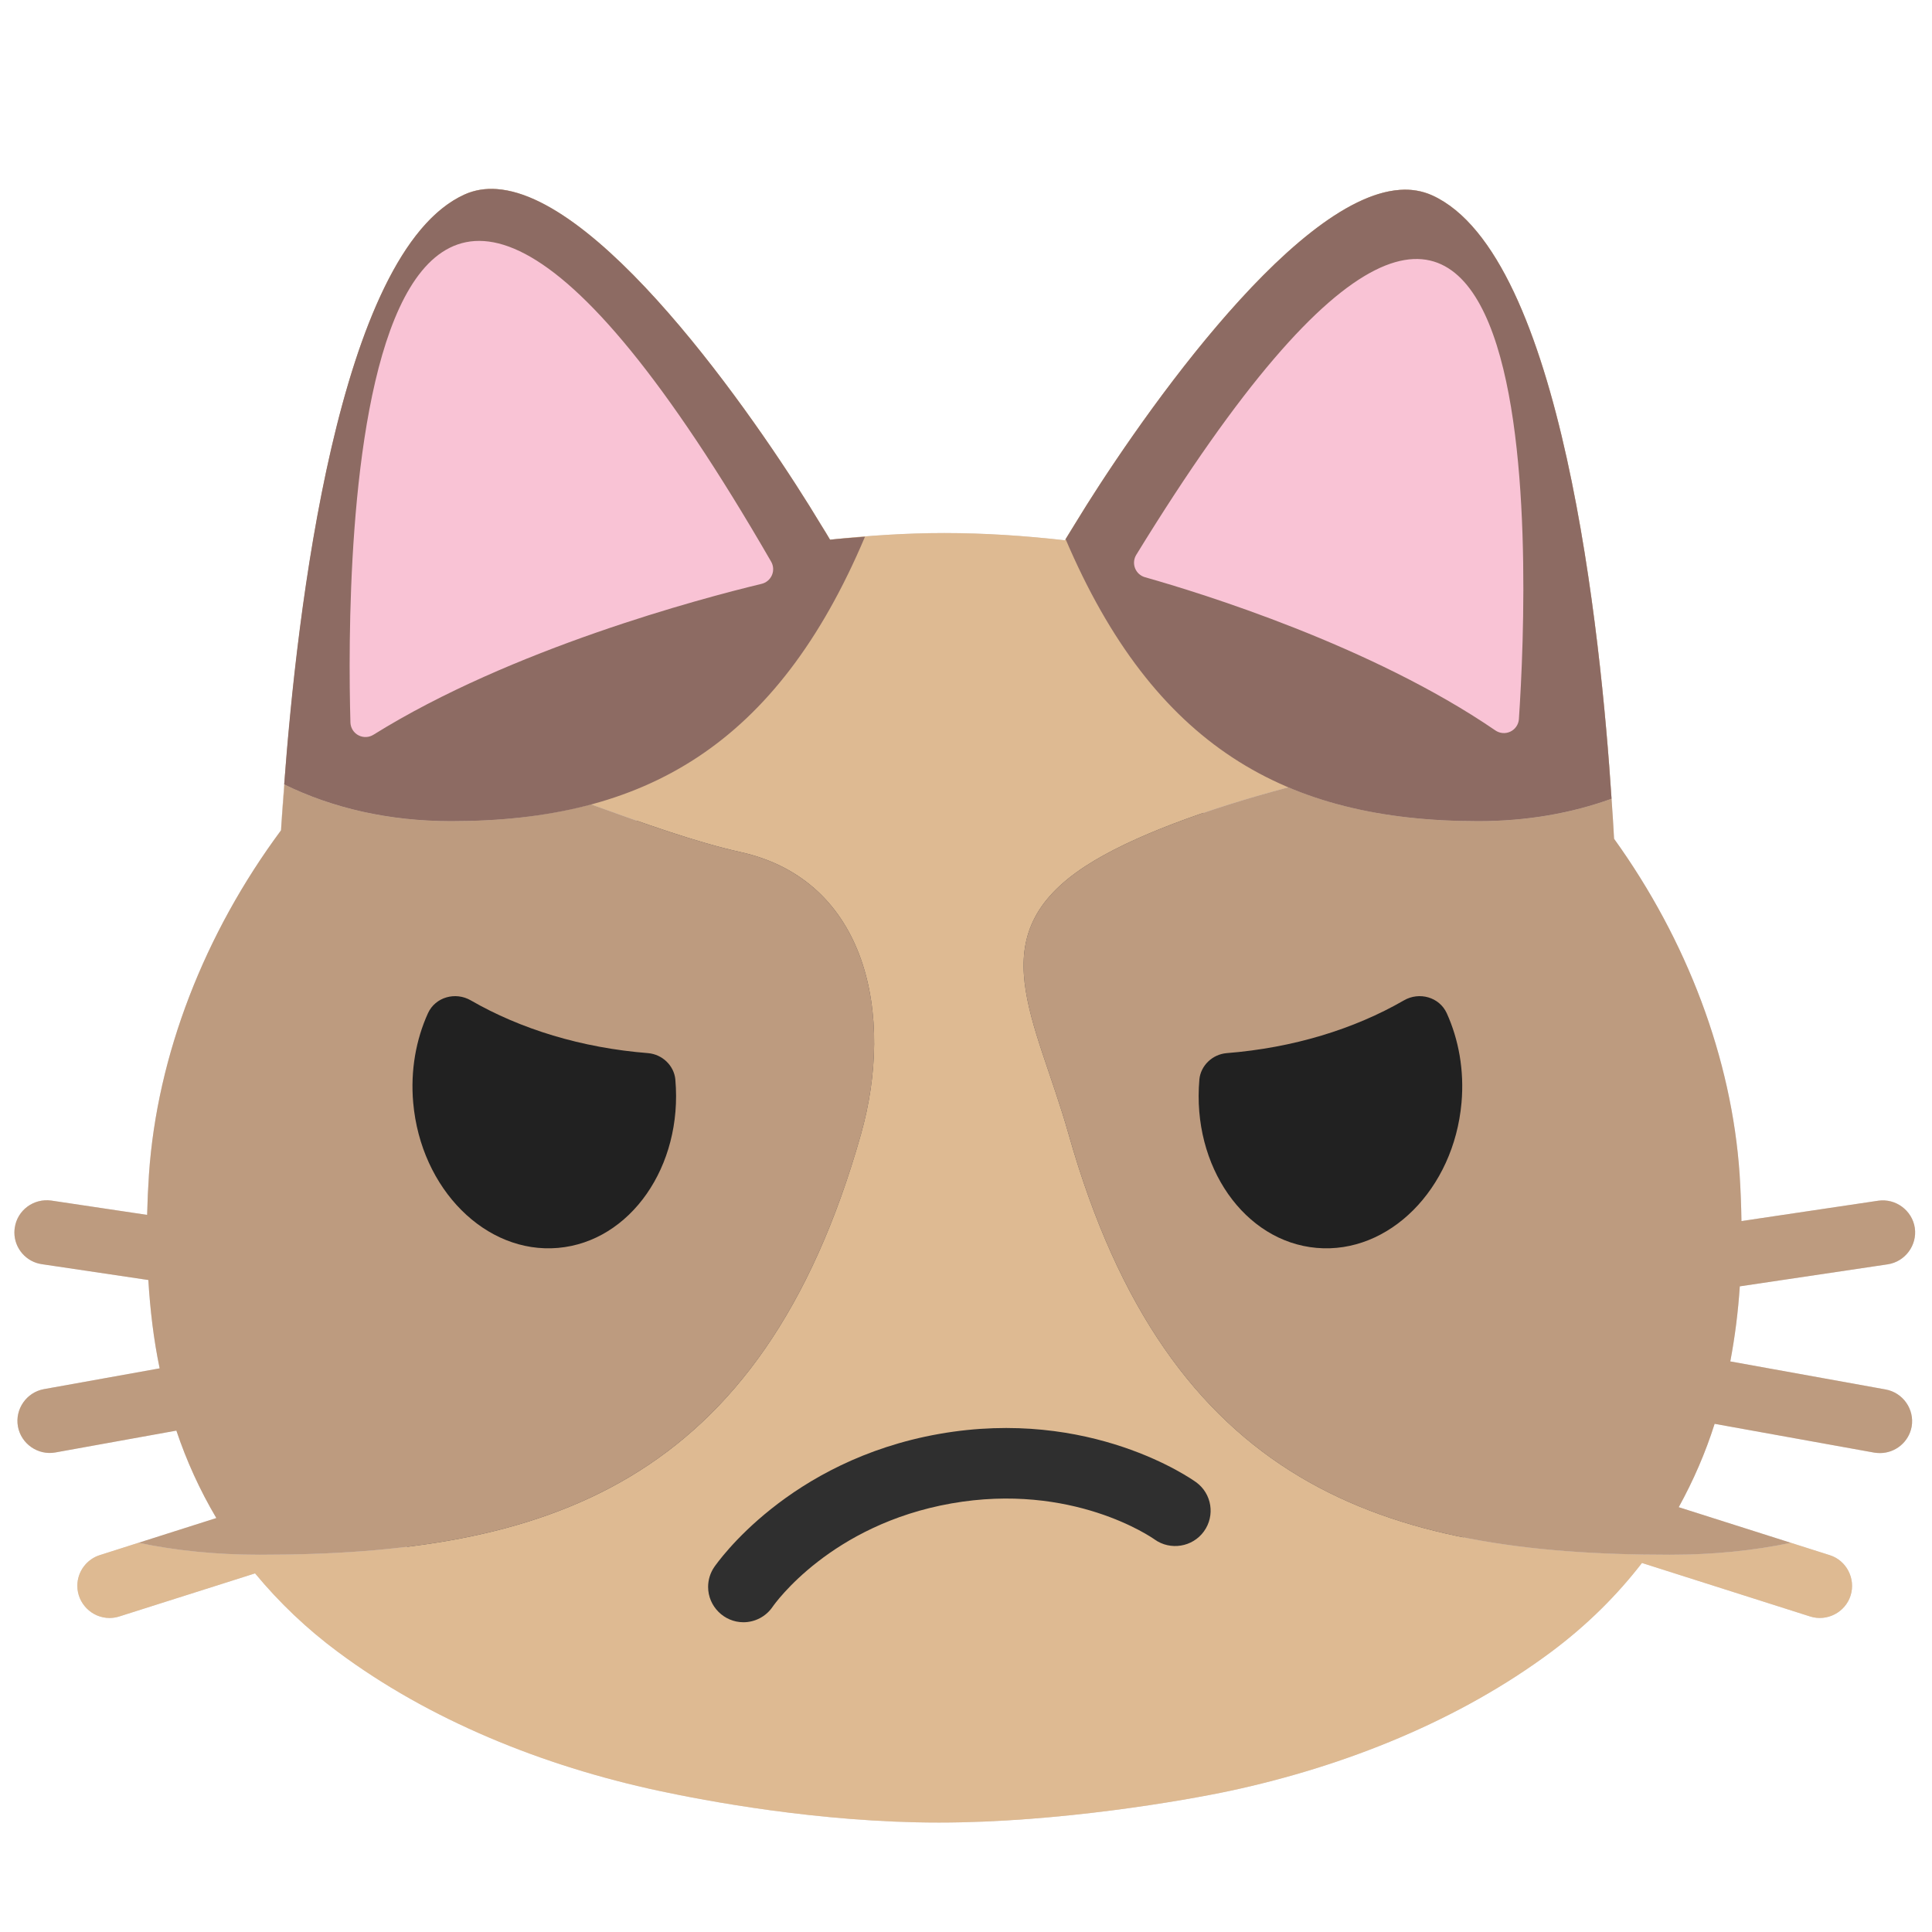
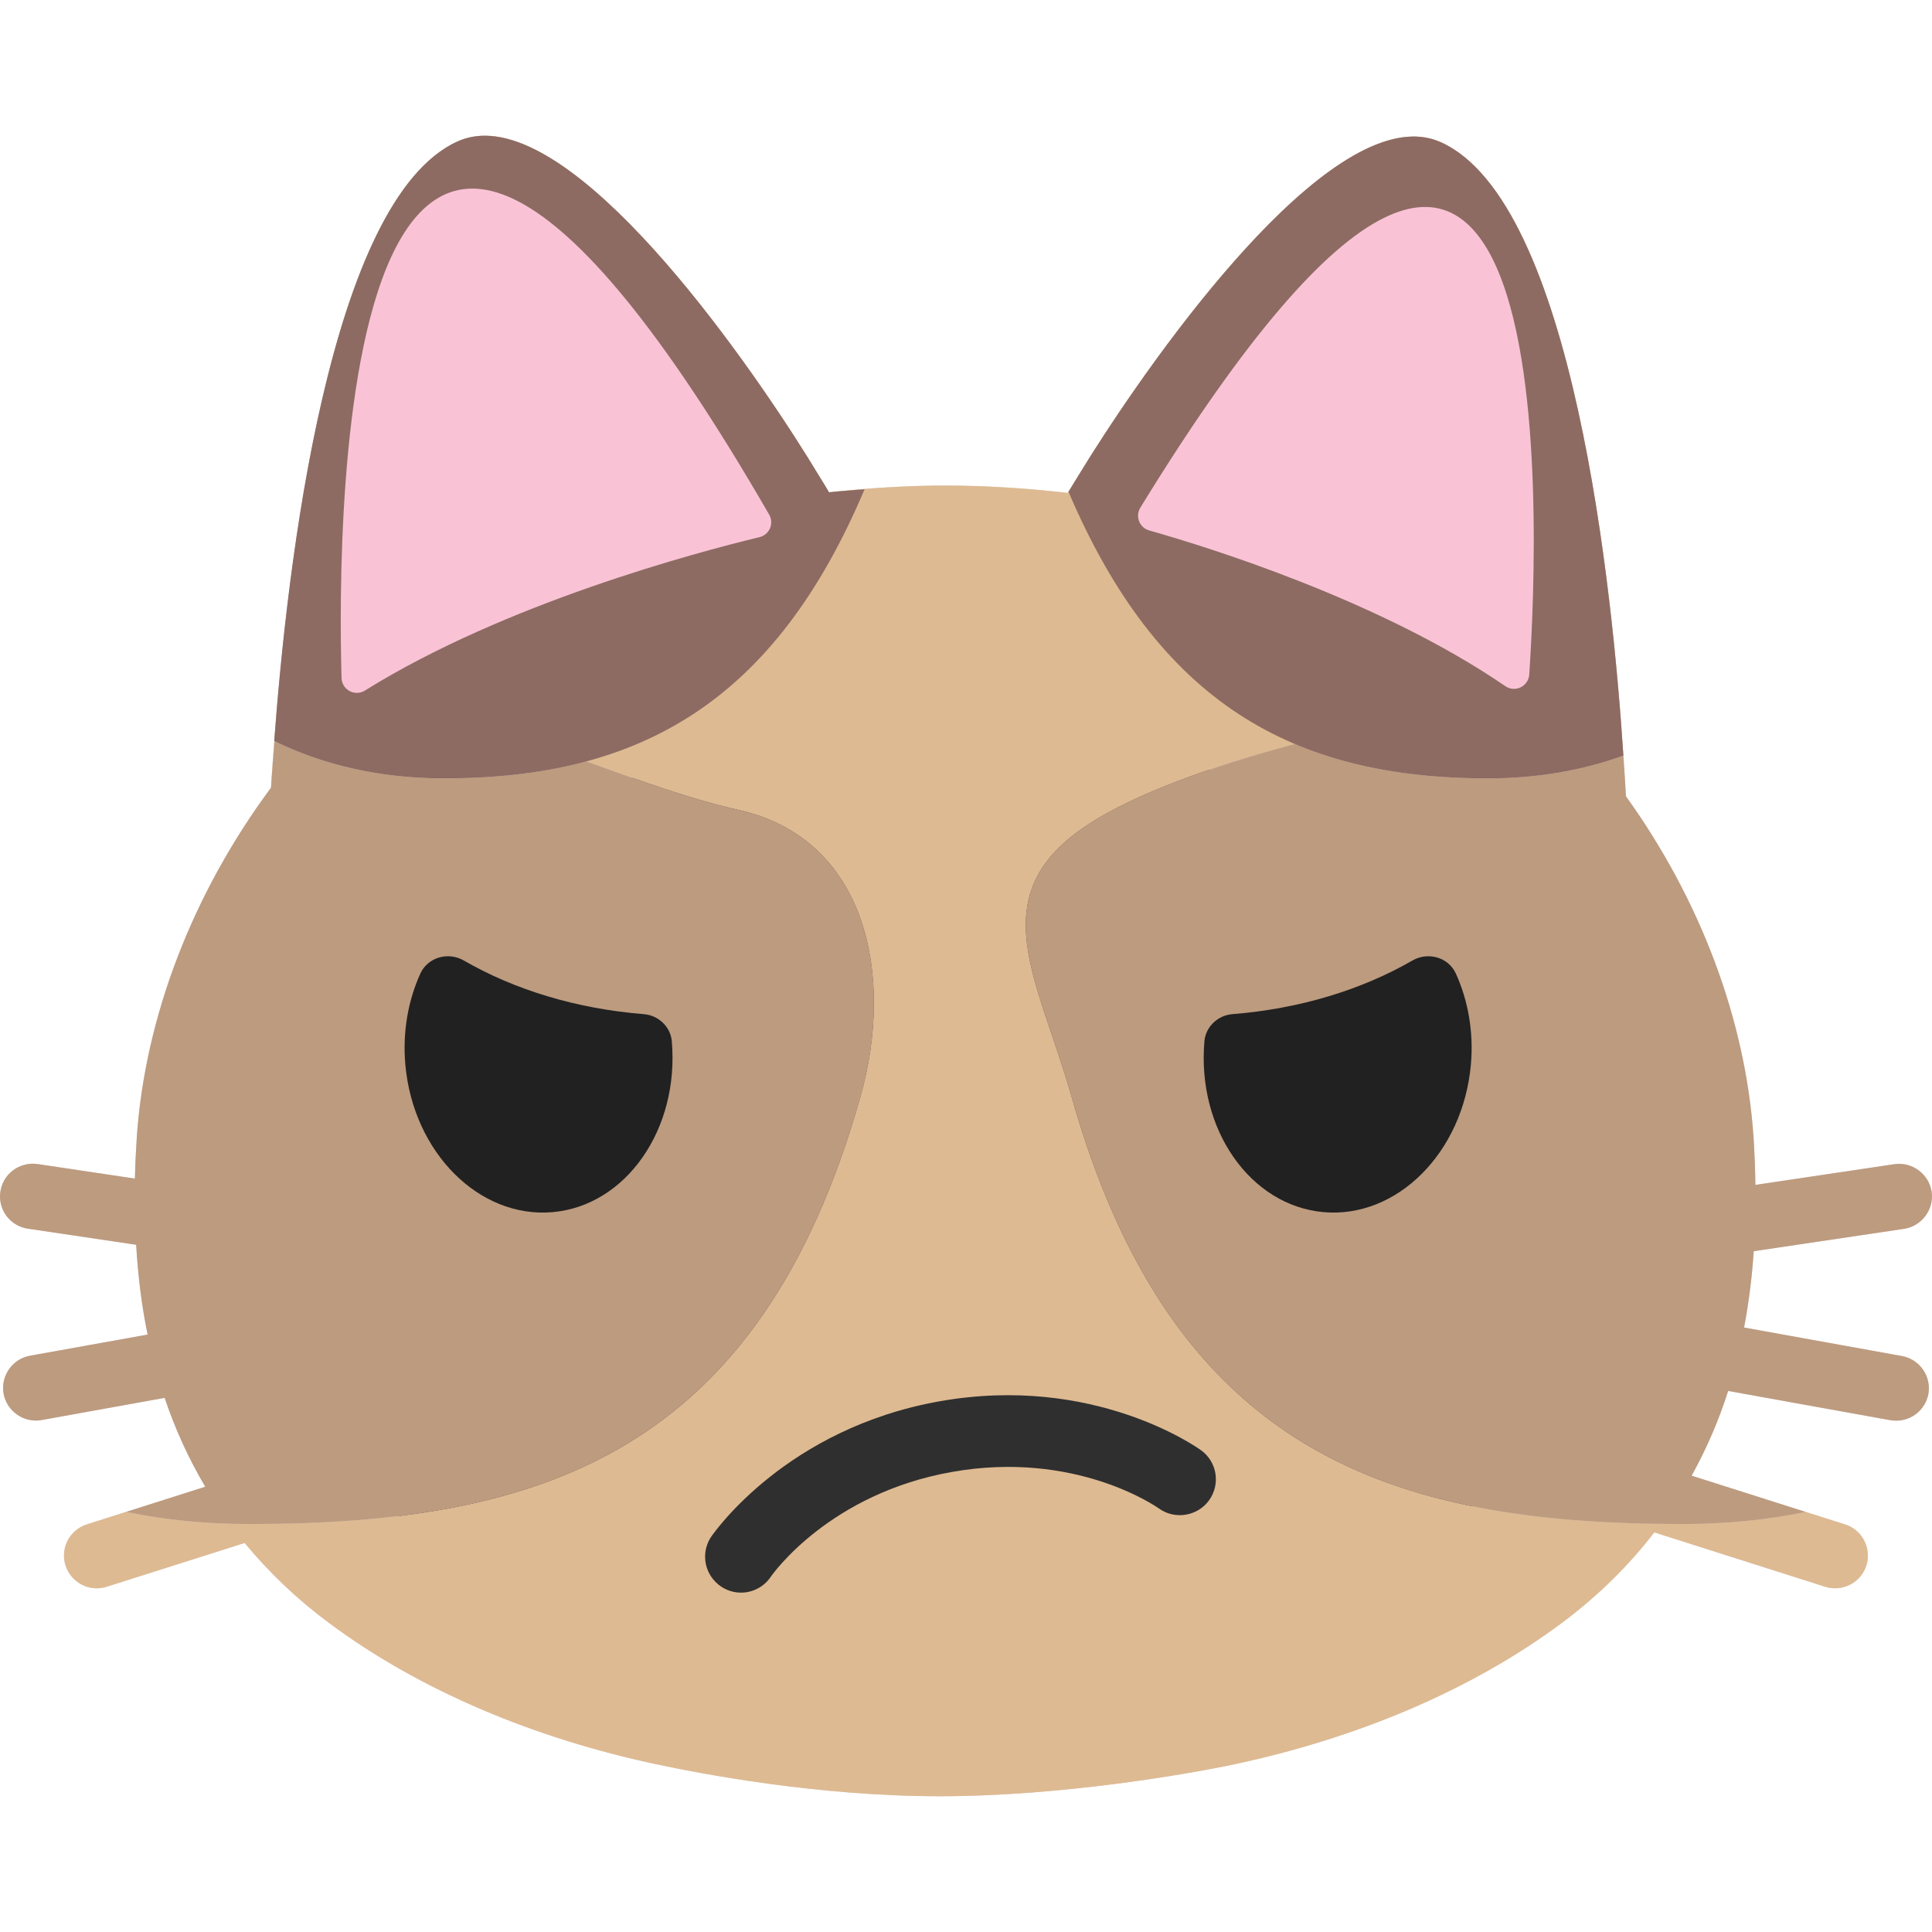
- <svg xmlns="http://www.w3.org/2000/svg" width="100%" height="100%" viewBox="0 0 534 534" version="1.1" xml:space="preserve" style="fill-rule:evenodd;clip-rule:evenodd;stroke-linejoin:round;stroke-miterlimit:2;">
-   <ellipse cx="257.292" cy="347.292" rx="180" ry="135.042" style="fill:#2f2f2f;" />
-   <path d="M135,52.221c-2.272,0.081 -4.508,0.6 -6.583,1.529c-32.071,14.496 -44.25,99.679 -48.75,149.983l-0.075,0.867l0.029,-0.475c-0.888,9.988 -1.583,19.063 -1.95,25.375c0.179,-3.137 0.646,-8.375 0.975,-12.654c13.362,6.525 28.817,10.117 46.083,10.117c14.017,-0 26.834,-1.488 38.6,-4.65c14.679,5.291 28.917,10.433 41.425,13.216c35.084,7.809 42.467,45.263 33.209,78c-27.492,97.221 -87.105,116.2 -166.163,116.2c-12.062,0 -23.229,-1.154 -33.512,-3.304l-0.009,-0l-10.571,3.367c-3.748,1.128 -6.332,4.604 -6.332,8.518c-0,4.88 4.016,8.896 8.896,8.896c0.955,-0 1.905,-0.154 2.811,-0.456l37.417,-11.875c6.711,8.115 14.378,15.39 22.833,21.667c25.209,18.791 56.542,31.541 88.875,38.458c12.292,2.625 44,8.75 77.292,8.75c33.292,0 68.125,-6.125 80.417,-8.75c32.291,-6.917 63.666,-19.667 88.875,-38.458c10.041,-7.5 18.25,-15.75 25.041,-24.542l46.5,14.792c4.652,1.473 9.692,-1.141 11.167,-5.792c1.458,-4.667 -1.125,-9.708 -5.792,-11.167l-10.708,-3.4l-0.004,0c-10.271,2.146 -21.417,3.292 -33.463,3.292c-79.058,0 -138.666,-18.975 -166.166,-116.2c-9.142,-32.338 -24.904,-54.958 4.762,-74.2c12.567,-8.154 33.304,-15.692 55.992,-21.721c15.35,6.488 32.75,9.358 52.479,9.358c13.408,0 25.721,-2.179 36.817,-6.195l0.008,-0c-2.917,-44.763 -13.504,-150.33 -49.55,-166.763c-29.667,-13.5 -82.208,63.538 -98.75,90.788c-0.958,1.583 -1.875,3.041 -2.792,4.541c-11.041,-1.25 -22.208,-2 -33.333,-2c-10.542,0 -21.083,0.709 -31.583,1.834c-0.834,-1.417 -1.667,-2.792 -2.584,-4.25c-14.879,-24.775 -59.216,-90.5 -89.512,-92.655c-0.772,-0.057 -1.547,-0.071 -2.321,-0.041Z" style="fill:#bca9a4;fill-rule:nonzero;" />
-   <path d="M135,52.221c-2.272,0.081 -4.508,0.6 -6.583,1.529c-32.071,14.496 -44.25,99.679 -48.75,149.983l-0.075,0.867l0.029,-0.475c-0.888,9.988 -1.583,19.063 -1.95,25.375c0.179,-3.137 0.646,-8.375 0.975,-12.654c13.362,6.525 28.817,10.117 46.083,10.117c14.017,-0 26.834,-1.488 38.6,-4.65c14.679,5.291 28.917,10.433 41.425,13.216c35.084,7.809 42.467,45.263 33.209,78c-27.492,97.221 -87.105,116.2 -166.163,116.2c-12.062,0 -23.229,-1.154 -33.512,-3.304l-0.009,-0l-10.571,3.367c-3.748,1.128 -6.332,4.604 -6.332,8.518c-0,4.88 4.016,8.896 8.896,8.896c0.955,-0 1.905,-0.154 2.811,-0.456l37.417,-11.875c6.711,8.115 14.378,15.39 22.833,21.667c25.209,18.791 56.542,31.541 88.875,38.458c12.292,2.625 44,8.75 77.292,8.75c33.292,0 68.125,-6.125 80.417,-8.75c32.291,-6.917 63.666,-19.667 88.875,-38.458c10.041,-7.5 18.25,-15.75 25.041,-24.542l46.5,14.792c4.652,1.473 9.692,-1.141 11.167,-5.792c1.458,-4.667 -1.125,-9.708 -5.792,-11.167l-10.708,-3.4l-0.004,0c-10.271,2.146 -21.417,3.292 -33.463,3.292c-79.058,0 -138.666,-18.975 -166.166,-116.2c-9.142,-32.338 -24.904,-54.958 4.762,-74.2c12.567,-8.154 33.304,-15.692 55.992,-21.721c15.35,6.488 32.75,9.358 52.479,9.358c13.408,0 25.721,-2.179 36.817,-6.195l0.008,-0c-2.917,-44.763 -13.504,-150.33 -49.55,-166.763c-29.667,-13.5 -82.208,63.538 -98.75,90.788c-0.958,1.583 -1.875,3.041 -2.792,4.541c-11.041,-1.25 -22.208,-2 -33.333,-2c-10.542,0 -21.083,0.709 -31.583,1.834c-0.834,-1.417 -1.667,-2.792 -2.584,-4.25c-14.879,-24.775 -59.216,-90.5 -89.512,-92.655c-0.772,-0.057 -1.547,-0.071 -2.321,-0.041Z" style="fill:#ffcc80;fill-opacity:0.5;fill-rule:nonzero;" />
-   <path d="M259.583,396.333c41.792,-7.375 69.834,12.5 71,13.334c4.375,3.166 5.334,9.25 2.167,13.625c-3.139,4.331 -9.279,5.326 -13.625,2.208c-0.875,-0.625 -22.833,-15.833 -56.167,-9.958c-33.333,5.875 -48.791,27.666 -49.416,28.583c-1.817,2.663 -4.839,4.26 -8.063,4.26c-5.354,-0 -9.76,-4.406 -9.76,-9.76c0,-1.962 0.592,-3.879 1.698,-5.5c0.833,-1.167 20.416,-29.417 62.166,-36.792Z" style="fill:#2f2f2f;fill-rule:nonzero;" />
-   <path d="M79.654,203.733c-0.029,0.342 -0.033,0.525 -0.062,0.867c0.025,-0.296 0.041,-0.567 0.071,-0.867l-0.009,0Zm-1.008,13.113c-0.329,4.279 -0.792,9.517 -0.975,12.654c-21.167,28.542 -34.25,62.125 -36.5,95.125c-0.25,3.75 -0.421,7.458 -0.504,11.167l-26.5,-3.959c-4.834,-0.666 -9.375,2.625 -10.084,7.5c-0.068,0.444 -0.102,0.892 -0.102,1.34c0,4.382 3.263,8.135 7.602,8.744l29.417,4.375c0.5,8.25 1.458,16.416 3.125,24.416l-32,5.75c-4.799,0.871 -8.033,5.534 -7.167,10.334c0.879,4.794 5.536,8.023 10.334,7.166l33.458,-6.041c2.792,8.333 6.458,16.416 11.042,24.166l-21.509,6.842c10.284,2.154 21.45,3.304 33.517,3.304c79.058,0 138.667,-18.979 166.167,-116.204c9.25,-32.733 1.87,-70.187 -33.213,-77.996c-12.508,-2.783 -26.746,-7.921 -41.425,-13.216c-11.767,3.162 -24.583,4.65 -38.596,4.65c-17.271,-0 -32.725,-3.592 -46.087,-10.117Zm366.312,-2.238c0.13,1.863 0.334,4.142 0.442,5.842c-0.125,-1.808 -0.292,-3.867 -0.446,-5.842l0.004,0Zm-88.837,2.996c-22.688,6.029 -43.425,13.567 -55.992,21.717c-29.666,19.25 -13.904,41.867 -4.758,74.208c27.492,97.221 87.104,116.2 166.162,116.2c12.046,0 23.196,-1.15 33.471,-3.296l-31.008,-9.85c4.083,-7.416 7.421,-15.125 9.921,-23.041l44.125,7.958c0.541,0.083 1.083,0.125 1.583,0.125c4.208,0 7.958,-3 8.75,-7.292c0.833,-4.791 -2.375,-9.416 -7.208,-10.291l-42.917,-7.75c1.292,-6.834 2.167,-13.75 2.625,-20.75l40.875,-6.084c4.815,-0.722 8.194,-5.263 7.5,-10.083c-0.73,-4.829 -5.293,-8.209 -10.125,-7.5l-37.792,5.625c-0.063,-4.281 -0.23,-8.56 -0.5,-12.833c-2.166,-32.125 -14.541,-64.792 -34.708,-92.834c-0.15,-2.958 -0.4,-6.85 -0.7,-11.066l-0.008,-0c-11.096,4.016 -23.409,6.196 -36.817,6.196c-19.729,-0 -37.129,-2.871 -52.479,-9.359Z" style="fill:#a1867f;fill-rule:nonzero;" />
-   <path d="M79.654,203.733c-0.029,0.342 -0.033,0.525 -0.062,0.867c0.025,-0.296 0.041,-0.567 0.071,-0.867l-0.009,0Zm-1.008,13.113c-0.329,4.279 -0.792,9.517 -0.975,12.654c-21.167,28.542 -34.25,62.125 -36.5,95.125c-0.25,3.75 -0.421,7.458 -0.504,11.167l-26.5,-3.959c-4.834,-0.666 -9.375,2.625 -10.084,7.5c-0.068,0.444 -0.102,0.892 -0.102,1.34c0,4.382 3.263,8.135 7.602,8.744l29.417,4.375c0.5,8.25 1.458,16.416 3.125,24.416l-32,5.75c-4.799,0.871 -8.033,5.534 -7.167,10.334c0.879,4.794 5.536,8.023 10.334,7.166l33.458,-6.041c2.792,8.333 6.458,16.416 11.042,24.166l-21.509,6.842c10.284,2.154 21.45,3.304 33.517,3.304c79.058,0 138.667,-18.979 166.167,-116.204c9.25,-32.733 1.87,-70.187 -33.213,-77.996c-12.508,-2.783 -26.746,-7.921 -41.425,-13.216c-11.767,3.162 -24.583,4.65 -38.596,4.65c-17.271,-0 -32.725,-3.592 -46.087,-10.117Zm366.312,-2.238c0.13,1.863 0.334,4.142 0.442,5.842c-0.125,-1.808 -0.292,-3.867 -0.446,-5.842l0.004,0Zm-88.837,2.996c-22.688,6.029 -43.425,13.567 -55.992,21.717c-29.666,19.25 -13.904,41.867 -4.758,74.208c27.492,97.221 87.104,116.2 166.162,116.2c12.046,0 23.196,-1.15 33.471,-3.296l-31.008,-9.85c4.083,-7.416 7.421,-15.125 9.921,-23.041l44.125,7.958c0.541,0.083 1.083,0.125 1.583,0.125c4.208,0 7.958,-3 8.75,-7.292c0.833,-4.791 -2.375,-9.416 -7.208,-10.291l-42.917,-7.75c1.292,-6.834 2.167,-13.75 2.625,-20.75l40.875,-6.084c4.815,-0.722 8.194,-5.263 7.5,-10.083c-0.73,-4.829 -5.293,-8.209 -10.125,-7.5l-37.792,5.625c-0.063,-4.281 -0.23,-8.56 -0.5,-12.833c-2.166,-32.125 -14.541,-64.792 -34.708,-92.834c-0.15,-2.958 -0.4,-6.85 -0.7,-11.066l-0.008,-0c-11.096,4.016 -23.409,6.196 -36.817,6.196c-19.729,-0 -37.129,-2.871 -52.479,-9.359Z" style="fill:#ffcc80;fill-opacity:0.3;fill-rule:nonzero;" />
-   <path d="M179.125,291.083c3.917,0.334 7.167,3.417 7.542,7.292l-0,0.083c2.083,23.917 -12.459,44.709 -32.417,46.459c-19.958,1.75 -37.917,-16.209 -40.042,-40.125c-0.791,-8.959 0.792,-17.5 4.084,-24.75c2.041,-4.459 7.583,-6 11.833,-3.542c13.792,7.958 30.625,13.125 49,14.583Zm159.917,0c-3.917,0.334 -7.167,3.417 -7.542,7.292l0,0.083c-2.083,23.917 12.458,44.709 32.417,46.459c19.958,1.75 37.916,-16.209 40.041,-40.125c0.792,-8.959 -0.791,-17.5 -4.083,-24.75c-2.042,-4.459 -7.583,-6 -11.833,-3.542c-13.792,7.958 -30.625,13.125 -49,14.583Z" style="fill:#212121;fill-rule:nonzero;" />
-   <path d="M137.321,52.263c-3.133,-0.221 -6.117,0.233 -8.904,1.487c-35.1,15.862 -46.438,116.354 -49.867,163.054c13.383,6.554 28.875,10.159 46.183,10.159c53.48,-0 89.967,-20.95 114.346,-78.613c-3.221,0.254 -6.446,0.475 -9.658,0.821c-0.833,-1.417 -1.675,-2.8 -2.592,-4.258c-14.875,-24.771 -59.212,-90.5 -89.508,-92.65Zm249.658,0.212c-30.304,2.033 -74.862,67.625 -89.85,92.317c-0.891,1.471 -1.746,2.833 -2.6,4.225c24.384,57.166 60.792,77.946 114.071,77.946c13.417,-0 25.729,-2.18 36.825,-6.196c-2.917,-44.763 -13.504,-150.329 -49.55,-166.763c-2.79,-1.248 -5.849,-1.774 -8.896,-1.529Z" style="fill:#8d6b63;fill-rule:nonzero;" />
-   <path d="M413.267,201.854c1.222,0.868 2.817,1.012 4.174,0.375c1.357,-0.637 2.266,-1.955 2.379,-3.45c2.774,-41.266 10.497,-234.935 -105.765,-45.42c-0.686,1.119 -0.805,2.496 -0.32,3.716c0.485,1.219 1.516,2.139 2.784,2.482c15.696,4.44 62.663,18.962 96.748,42.297Zm-309.999,1.197c-1.256,0.812 -2.851,0.886 -4.177,0.196c-1.326,-0.691 -2.179,-2.041 -2.234,-3.535c-1.193,-42.527 -1.421,-248.383 116.285,-44.472c0.661,1.144 0.739,2.535 0.211,3.746c-0.528,1.212 -1.599,2.101 -2.888,2.397c-16.837,4.056 -69.053,17.905 -107.197,41.668Z" style="fill:#f9c3d5;" />
+ <svg xmlns="http://www.w3.org/2000/svg" clip-rule="evenodd" fill-rule="evenodd" stroke-linejoin="round" stroke-miterlimit="2" version="1.1" viewBox="0 0 128 128" xml:space="preserve">
+   <g transform="matrix(.24364 0 0 .24364 -.96994 -3.7273)">
+     <ellipse cx="257.29" cy="347.29" rx="180" ry="135.04" fill="#2f2f2f" />
+     <g fill-rule="nonzero">
+       <path d="m135 52.221c-2.272 0.081-4.508 0.6-6.583 1.529-32.071 14.496-44.25 99.679-48.75 149.98l-0.075 0.867 0.029-0.475c-0.888 9.988-1.583 19.063-1.95 25.375 0.179-3.137 0.646-8.375 0.975-12.654 13.362 6.525 28.817 10.117 46.083 10.117 14.017 0 26.834-1.488 38.6-4.65 14.679 5.291 28.917 10.433 41.425 13.216 35.084 7.809 42.467 45.263 33.209 78-27.492 97.221-87.105 116.2-166.16 116.2-12.062 0-23.229-1.154-33.512-3.304h-9e-3l-10.571 3.367c-3.748 1.128-6.332 4.604-6.332 8.518 0 4.88 4.016 8.896 8.896 8.896 0.955 0 1.905-0.154 2.811-0.456l37.417-11.875c6.711 8.115 14.378 15.39 22.833 21.667 25.209 18.791 56.542 31.541 88.875 38.458 12.292 2.625 44 8.75 77.292 8.75s68.125-6.125 80.417-8.75c32.291-6.917 63.666-19.667 88.875-38.458 10.041-7.5 18.25-15.75 25.041-24.542l46.5 14.792c4.652 1.473 9.692-1.141 11.167-5.792 1.458-4.667-1.125-9.708-5.792-11.167l-10.708-3.4h-4e-3c-10.271 2.146-21.417 3.292-33.463 3.292-79.058 0-138.67-18.975-166.17-116.2-9.142-32.338-24.904-54.958 4.762-74.2 12.567-8.154 33.304-15.692 55.992-21.721 15.35 6.488 32.75 9.358 52.479 9.358 13.408 0 25.721-2.179 36.817-6.195h8e-3c-2.917-44.763-13.504-150.33-49.55-166.76-29.667-13.5-82.208 63.538-98.75 90.788-0.958 1.583-1.875 3.041-2.792 4.541-11.041-1.25-22.208-2-33.333-2-10.542 0-21.083 0.709-31.583 1.834-0.834-1.417-1.667-2.792-2.584-4.25-14.879-24.775-59.216-90.5-89.512-92.655-0.772-0.057-1.547-0.071-2.321-0.041z" fill="#bca9a4" />
+       <path d="m135 52.221c-2.272 0.081-4.508 0.6-6.583 1.529-32.071 14.496-44.25 99.679-48.75 149.98l-0.075 0.867 0.029-0.475c-0.888 9.988-1.583 19.063-1.95 25.375 0.179-3.137 0.646-8.375 0.975-12.654 13.362 6.525 28.817 10.117 46.083 10.117 14.017 0 26.834-1.488 38.6-4.65 14.679 5.291 28.917 10.433 41.425 13.216 35.084 7.809 42.467 45.263 33.209 78-27.492 97.221-87.105 116.2-166.16 116.2-12.062 0-23.229-1.154-33.512-3.304h-9e-3l-10.571 3.367c-3.748 1.128-6.332 4.604-6.332 8.518 0 4.88 4.016 8.896 8.896 8.896 0.955 0 1.905-0.154 2.811-0.456l37.417-11.875c6.711 8.115 14.378 15.39 22.833 21.667 25.209 18.791 56.542 31.541 88.875 38.458 12.292 2.625 44 8.75 77.292 8.75s68.125-6.125 80.417-8.75c32.291-6.917 63.666-19.667 88.875-38.458 10.041-7.5 18.25-15.75 25.041-24.542l46.5 14.792c4.652 1.473 9.692-1.141 11.167-5.792 1.458-4.667-1.125-9.708-5.792-11.167l-10.708-3.4h-4e-3c-10.271 2.146-21.417 3.292-33.463 3.292-79.058 0-138.67-18.975-166.17-116.2-9.142-32.338-24.904-54.958 4.762-74.2 12.567-8.154 33.304-15.692 55.992-21.721 15.35 6.488 32.75 9.358 52.479 9.358 13.408 0 25.721-2.179 36.817-6.195h8e-3c-2.917-44.763-13.504-150.33-49.55-166.76-29.667-13.5-82.208 63.538-98.75 90.788-0.958 1.583-1.875 3.041-2.792 4.541-11.041-1.25-22.208-2-33.333-2-10.542 0-21.083 0.709-31.583 1.834-0.834-1.417-1.667-2.792-2.584-4.25-14.879-24.775-59.216-90.5-89.512-92.655-0.772-0.057-1.547-0.071-2.321-0.041z" fill="#ffcc80" fill-opacity=".5" />
+       <path d="m259.58 396.33c41.792-7.375 69.834 12.5 71 13.334 4.375 3.166 5.334 9.25 2.167 13.625-3.139 4.331-9.279 5.326-13.625 2.208-0.875-0.625-22.833-15.833-56.167-9.958-33.333 5.875-48.791 27.666-49.416 28.583-1.817 2.663-4.839 4.26-8.063 4.26-5.354 0-9.76-4.406-9.76-9.76 0-1.962 0.592-3.879 1.698-5.5 0.833-1.167 20.416-29.417 62.166-36.792z" fill="#2f2f2f" />
+       <path d="m79.654 203.73c-0.029 0.342-0.033 0.525-0.062 0.867 0.025-0.296 0.041-0.567 0.071-0.867zm-1.008 13.113c-0.329 4.279-0.792 9.517-0.975 12.654-21.167 28.542-34.25 62.125-36.5 95.125-0.25 3.75-0.421 7.458-0.504 11.167l-26.5-3.959c-4.834-0.666-9.375 2.625-10.084 7.5-0.068 0.444-0.102 0.892-0.102 1.34 0 4.382 3.263 8.135 7.602 8.744l29.417 4.375c0.5 8.25 1.458 16.416 3.125 24.416l-32 5.75c-4.799 0.871-8.033 5.534-7.167 10.334 0.879 4.794 5.536 8.023 10.334 7.166l33.458-6.041c2.792 8.333 6.458 16.416 11.042 24.166l-21.509 6.842c10.284 2.154 21.45 3.304 33.517 3.304 79.058 0 138.67-18.979 166.17-116.2 9.25-32.733 1.87-70.187-33.213-77.996-12.508-2.783-26.746-7.921-41.425-13.216-11.767 3.162-24.583 4.65-38.596 4.65-17.271 0-32.725-3.592-46.087-10.117zm366.31-2.238c0.13 1.863 0.334 4.142 0.442 5.842-0.125-1.808-0.292-3.867-0.446-5.842zm-88.837 2.996c-22.688 6.029-43.425 13.567-55.992 21.717-29.666 19.25-13.904 41.867-4.758 74.208 27.492 97.221 87.104 116.2 166.16 116.2 12.046 0 23.196-1.15 33.471-3.296l-31.008-9.85c4.083-7.416 7.421-15.125 9.921-23.041l44.125 7.958c0.541 0.083 1.083 0.125 1.583 0.125 4.208 0 7.958-3 8.75-7.292 0.833-4.791-2.375-9.416-7.208-10.291l-42.917-7.75c1.292-6.834 2.167-13.75 2.625-20.75l40.875-6.084c4.815-0.722 8.194-5.263 7.5-10.083-0.73-4.829-5.293-8.209-10.125-7.5l-37.792 5.625c-0.063-4.281-0.23-8.56-0.5-12.833-2.166-32.125-14.541-64.792-34.708-92.834-0.15-2.958-0.4-6.85-0.7-11.066h-8e-3c-11.096 4.016-23.409 6.196-36.817 6.196-19.729 0-37.129-2.871-52.479-9.359z" fill="#a1867f" />
+       <path d="m79.654 203.73c-0.029 0.342-0.033 0.525-0.062 0.867 0.025-0.296 0.041-0.567 0.071-0.867zm-1.008 13.113c-0.329 4.279-0.792 9.517-0.975 12.654-21.167 28.542-34.25 62.125-36.5 95.125-0.25 3.75-0.421 7.458-0.504 11.167l-26.5-3.959c-4.834-0.666-9.375 2.625-10.084 7.5-0.068 0.444-0.102 0.892-0.102 1.34 0 4.382 3.263 8.135 7.602 8.744l29.417 4.375c0.5 8.25 1.458 16.416 3.125 24.416l-32 5.75c-4.799 0.871-8.033 5.534-7.167 10.334 0.879 4.794 5.536 8.023 10.334 7.166l33.458-6.041c2.792 8.333 6.458 16.416 11.042 24.166l-21.509 6.842c10.284 2.154 21.45 3.304 33.517 3.304 79.058 0 138.67-18.979 166.17-116.2 9.25-32.733 1.87-70.187-33.213-77.996-12.508-2.783-26.746-7.921-41.425-13.216-11.767 3.162-24.583 4.65-38.596 4.65-17.271 0-32.725-3.592-46.087-10.117zm366.31-2.238c0.13 1.863 0.334 4.142 0.442 5.842-0.125-1.808-0.292-3.867-0.446-5.842zm-88.837 2.996c-22.688 6.029-43.425 13.567-55.992 21.717-29.666 19.25-13.904 41.867-4.758 74.208 27.492 97.221 87.104 116.2 166.16 116.2 12.046 0 23.196-1.15 33.471-3.296l-31.008-9.85c4.083-7.416 7.421-15.125 9.921-23.041l44.125 7.958c0.541 0.083 1.083 0.125 1.583 0.125 4.208 0 7.958-3 8.75-7.292 0.833-4.791-2.375-9.416-7.208-10.291l-42.917-7.75c1.292-6.834 2.167-13.75 2.625-20.75l40.875-6.084c4.815-0.722 8.194-5.263 7.5-10.083-0.73-4.829-5.293-8.209-10.125-7.5l-37.792 5.625c-0.063-4.281-0.23-8.56-0.5-12.833-2.166-32.125-14.541-64.792-34.708-92.834-0.15-2.958-0.4-6.85-0.7-11.066h-8e-3c-11.096 4.016-23.409 6.196-36.817 6.196-19.729 0-37.129-2.871-52.479-9.359z" fill="#ffcc80" fill-opacity=".3" />
+       <path d="m179.12 291.08c3.917 0.334 7.167 3.417 7.542 7.292v0.083c2.083 23.917-12.459 44.709-32.417 46.459s-37.917-16.209-40.042-40.125c-0.791-8.959 0.792-17.5 4.084-24.75 2.041-4.459 7.583-6 11.833-3.542 13.792 7.958 30.625 13.125 49 14.583zm159.92 0c-3.917 0.334-7.167 3.417-7.542 7.292v0.083c-2.083 23.917 12.458 44.709 32.417 46.459 19.958 1.75 37.916-16.209 40.041-40.125 0.792-8.959-0.791-17.5-4.083-24.75-2.042-4.459-7.583-6-11.833-3.542-13.792 7.958-30.625 13.125-49 14.583z" fill="#212121" />
+       <path d="m137.32 52.263c-3.133-0.221-6.117 0.233-8.904 1.487-35.1 15.862-46.438 116.35-49.867 163.05 13.383 6.554 28.875 10.159 46.183 10.159 53.48 0 89.967-20.95 114.35-78.613-3.221 0.254-6.446 0.475-9.658 0.821-0.833-1.417-1.675-2.8-2.592-4.258-14.875-24.771-59.212-90.5-89.508-92.65zm249.66 0.212c-30.304 2.033-74.862 67.625-89.85 92.317-0.891 1.471-1.746 2.833-2.6 4.225 24.384 57.166 60.792 77.946 114.07 77.946 13.417 0 25.729-2.18 36.825-6.196-2.917-44.763-13.504-150.33-49.55-166.76-2.79-1.248-5.849-1.774-8.896-1.529z" fill="#8d6b63" />
+     </g>
+     <path d="m413.27 201.85c1.222 0.868 2.817 1.012 4.174 0.375s2.266-1.955 2.379-3.45c2.774-41.266 10.497-234.94-105.76-45.42-0.686 1.119-0.805 2.496-0.32 3.716 0.485 1.219 1.516 2.139 2.784 2.482 15.696 4.44 62.663 18.962 96.748 42.297zm-310 1.197c-1.256 0.812-2.851 0.886-4.177 0.196-1.326-0.691-2.179-2.041-2.234-3.535-1.193-42.527-1.421-248.38 116.28-44.472 0.661 1.144 0.739 2.535 0.211 3.746-0.528 1.212-1.599 2.101-2.888 2.397-16.837 4.056-69.053 17.905-107.2 41.668z" fill="#f9c3d5" />
+   </g>
</svg>
